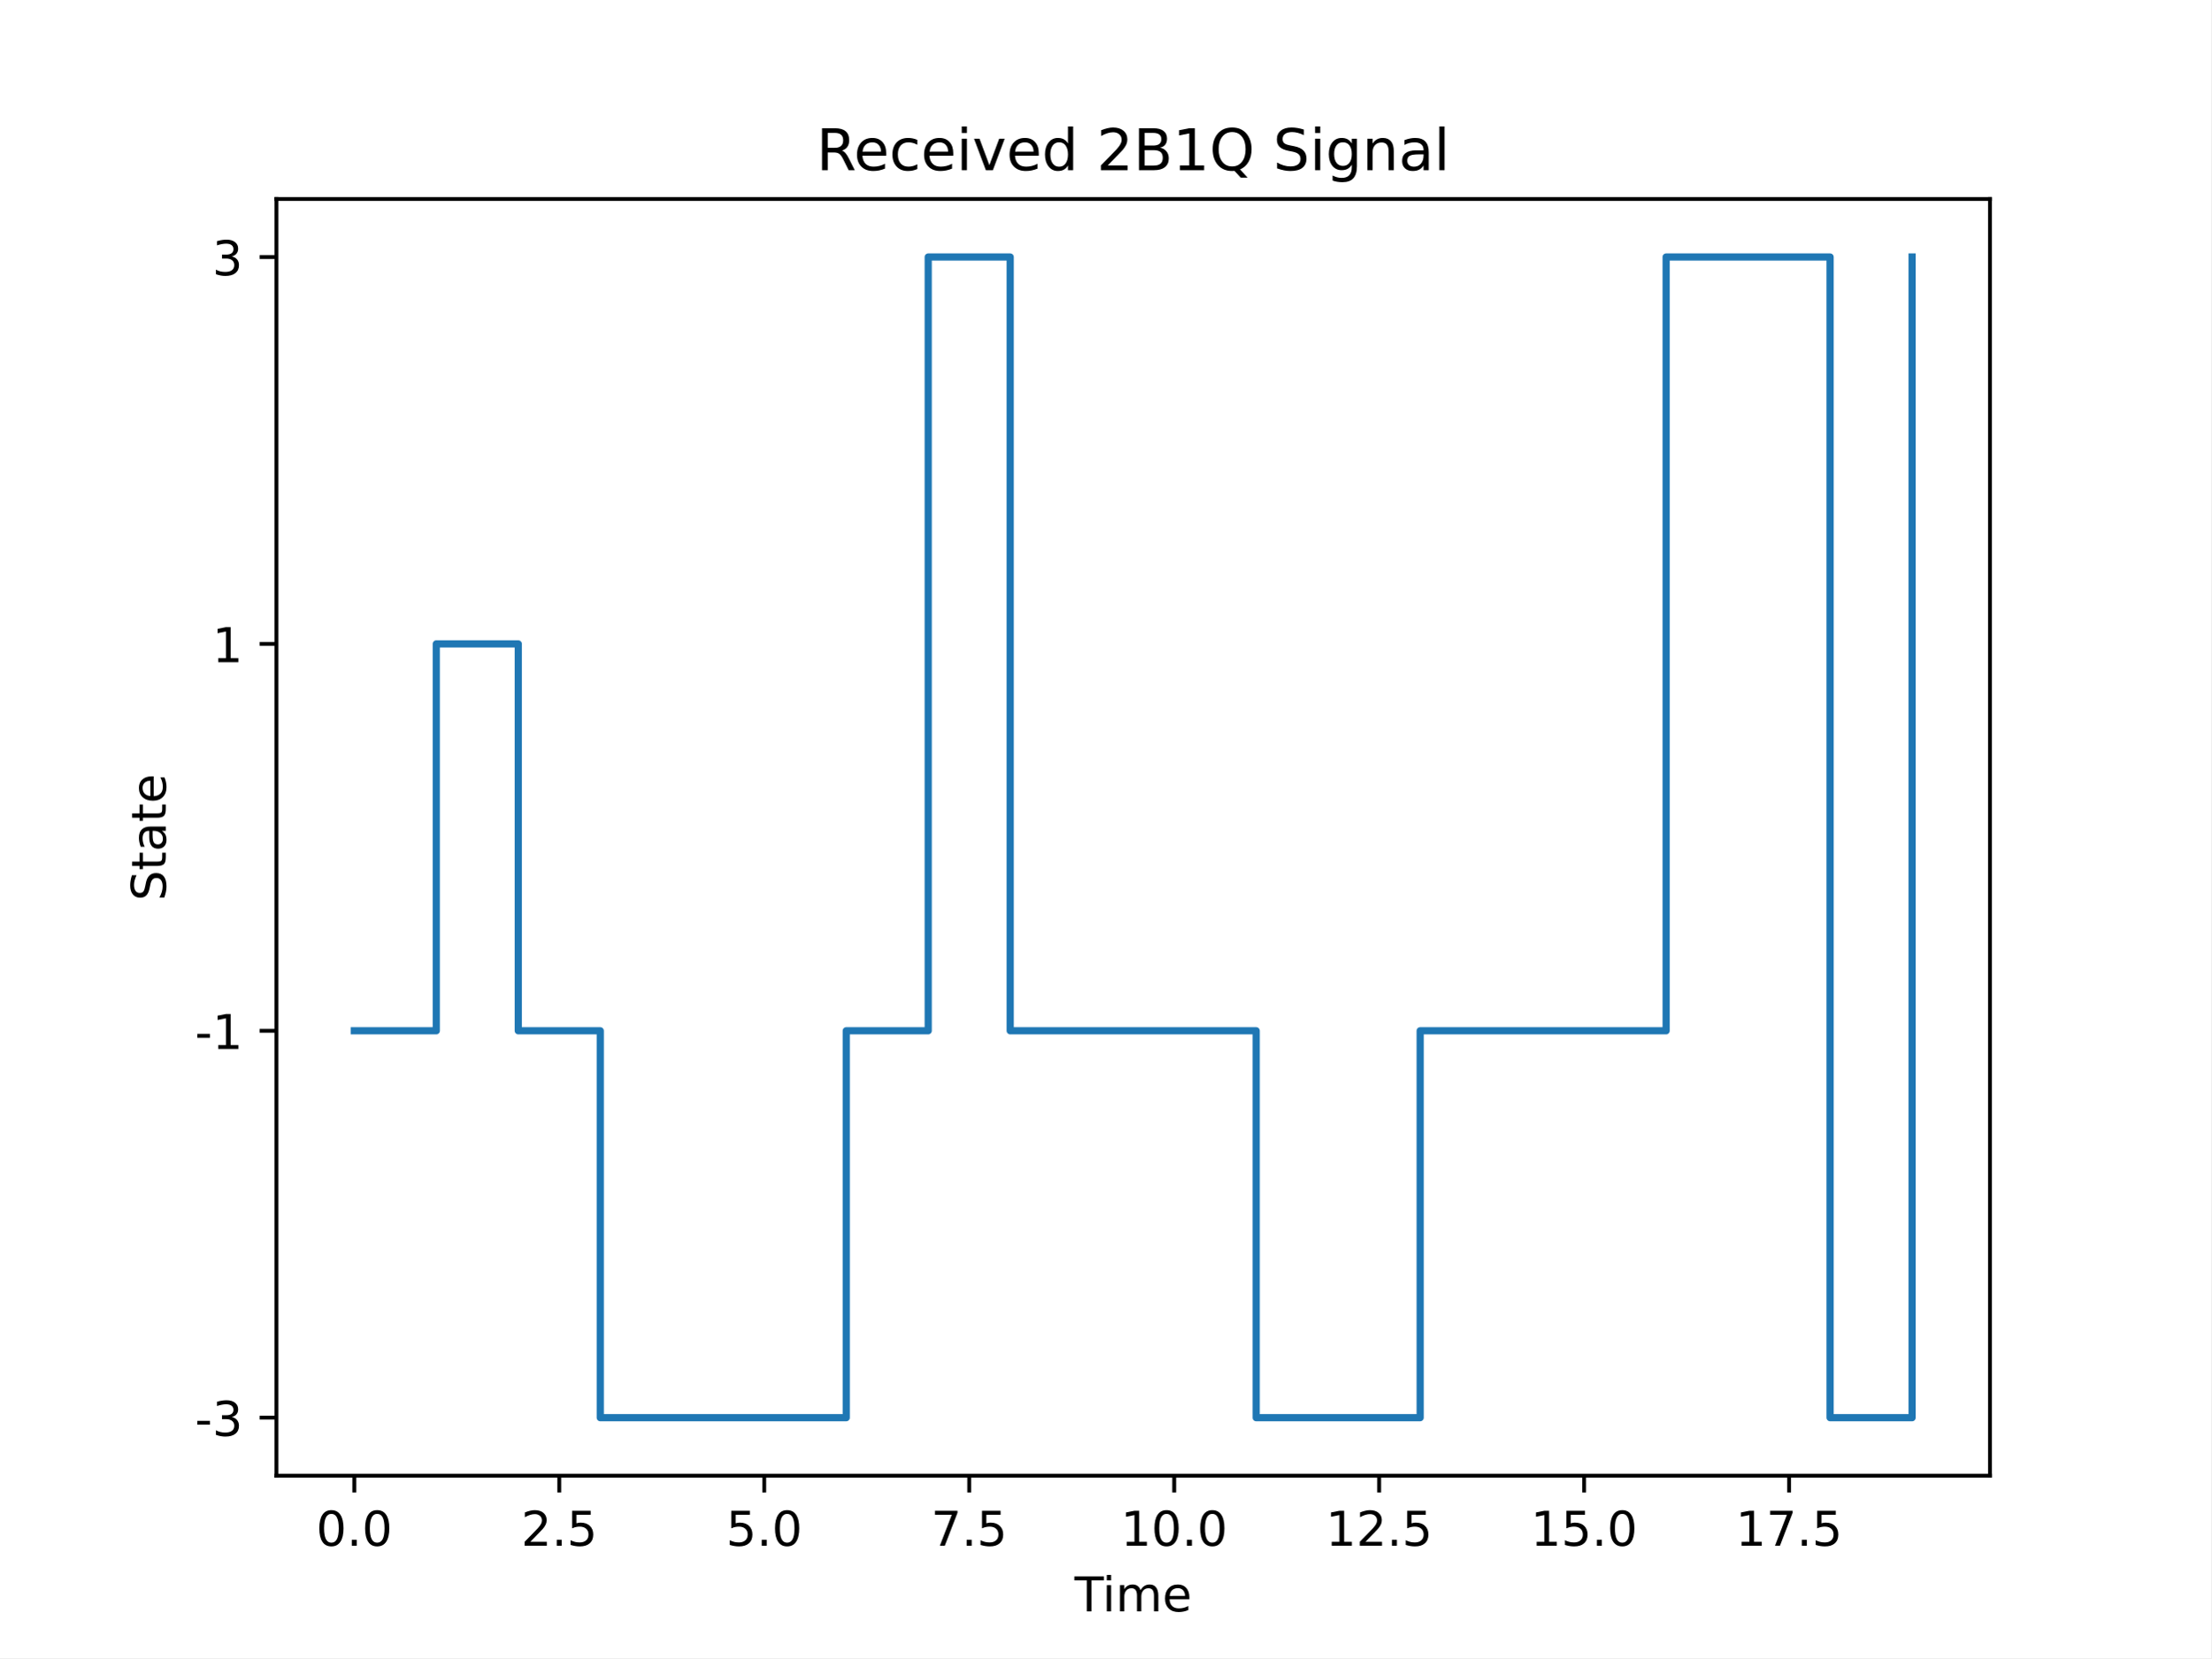
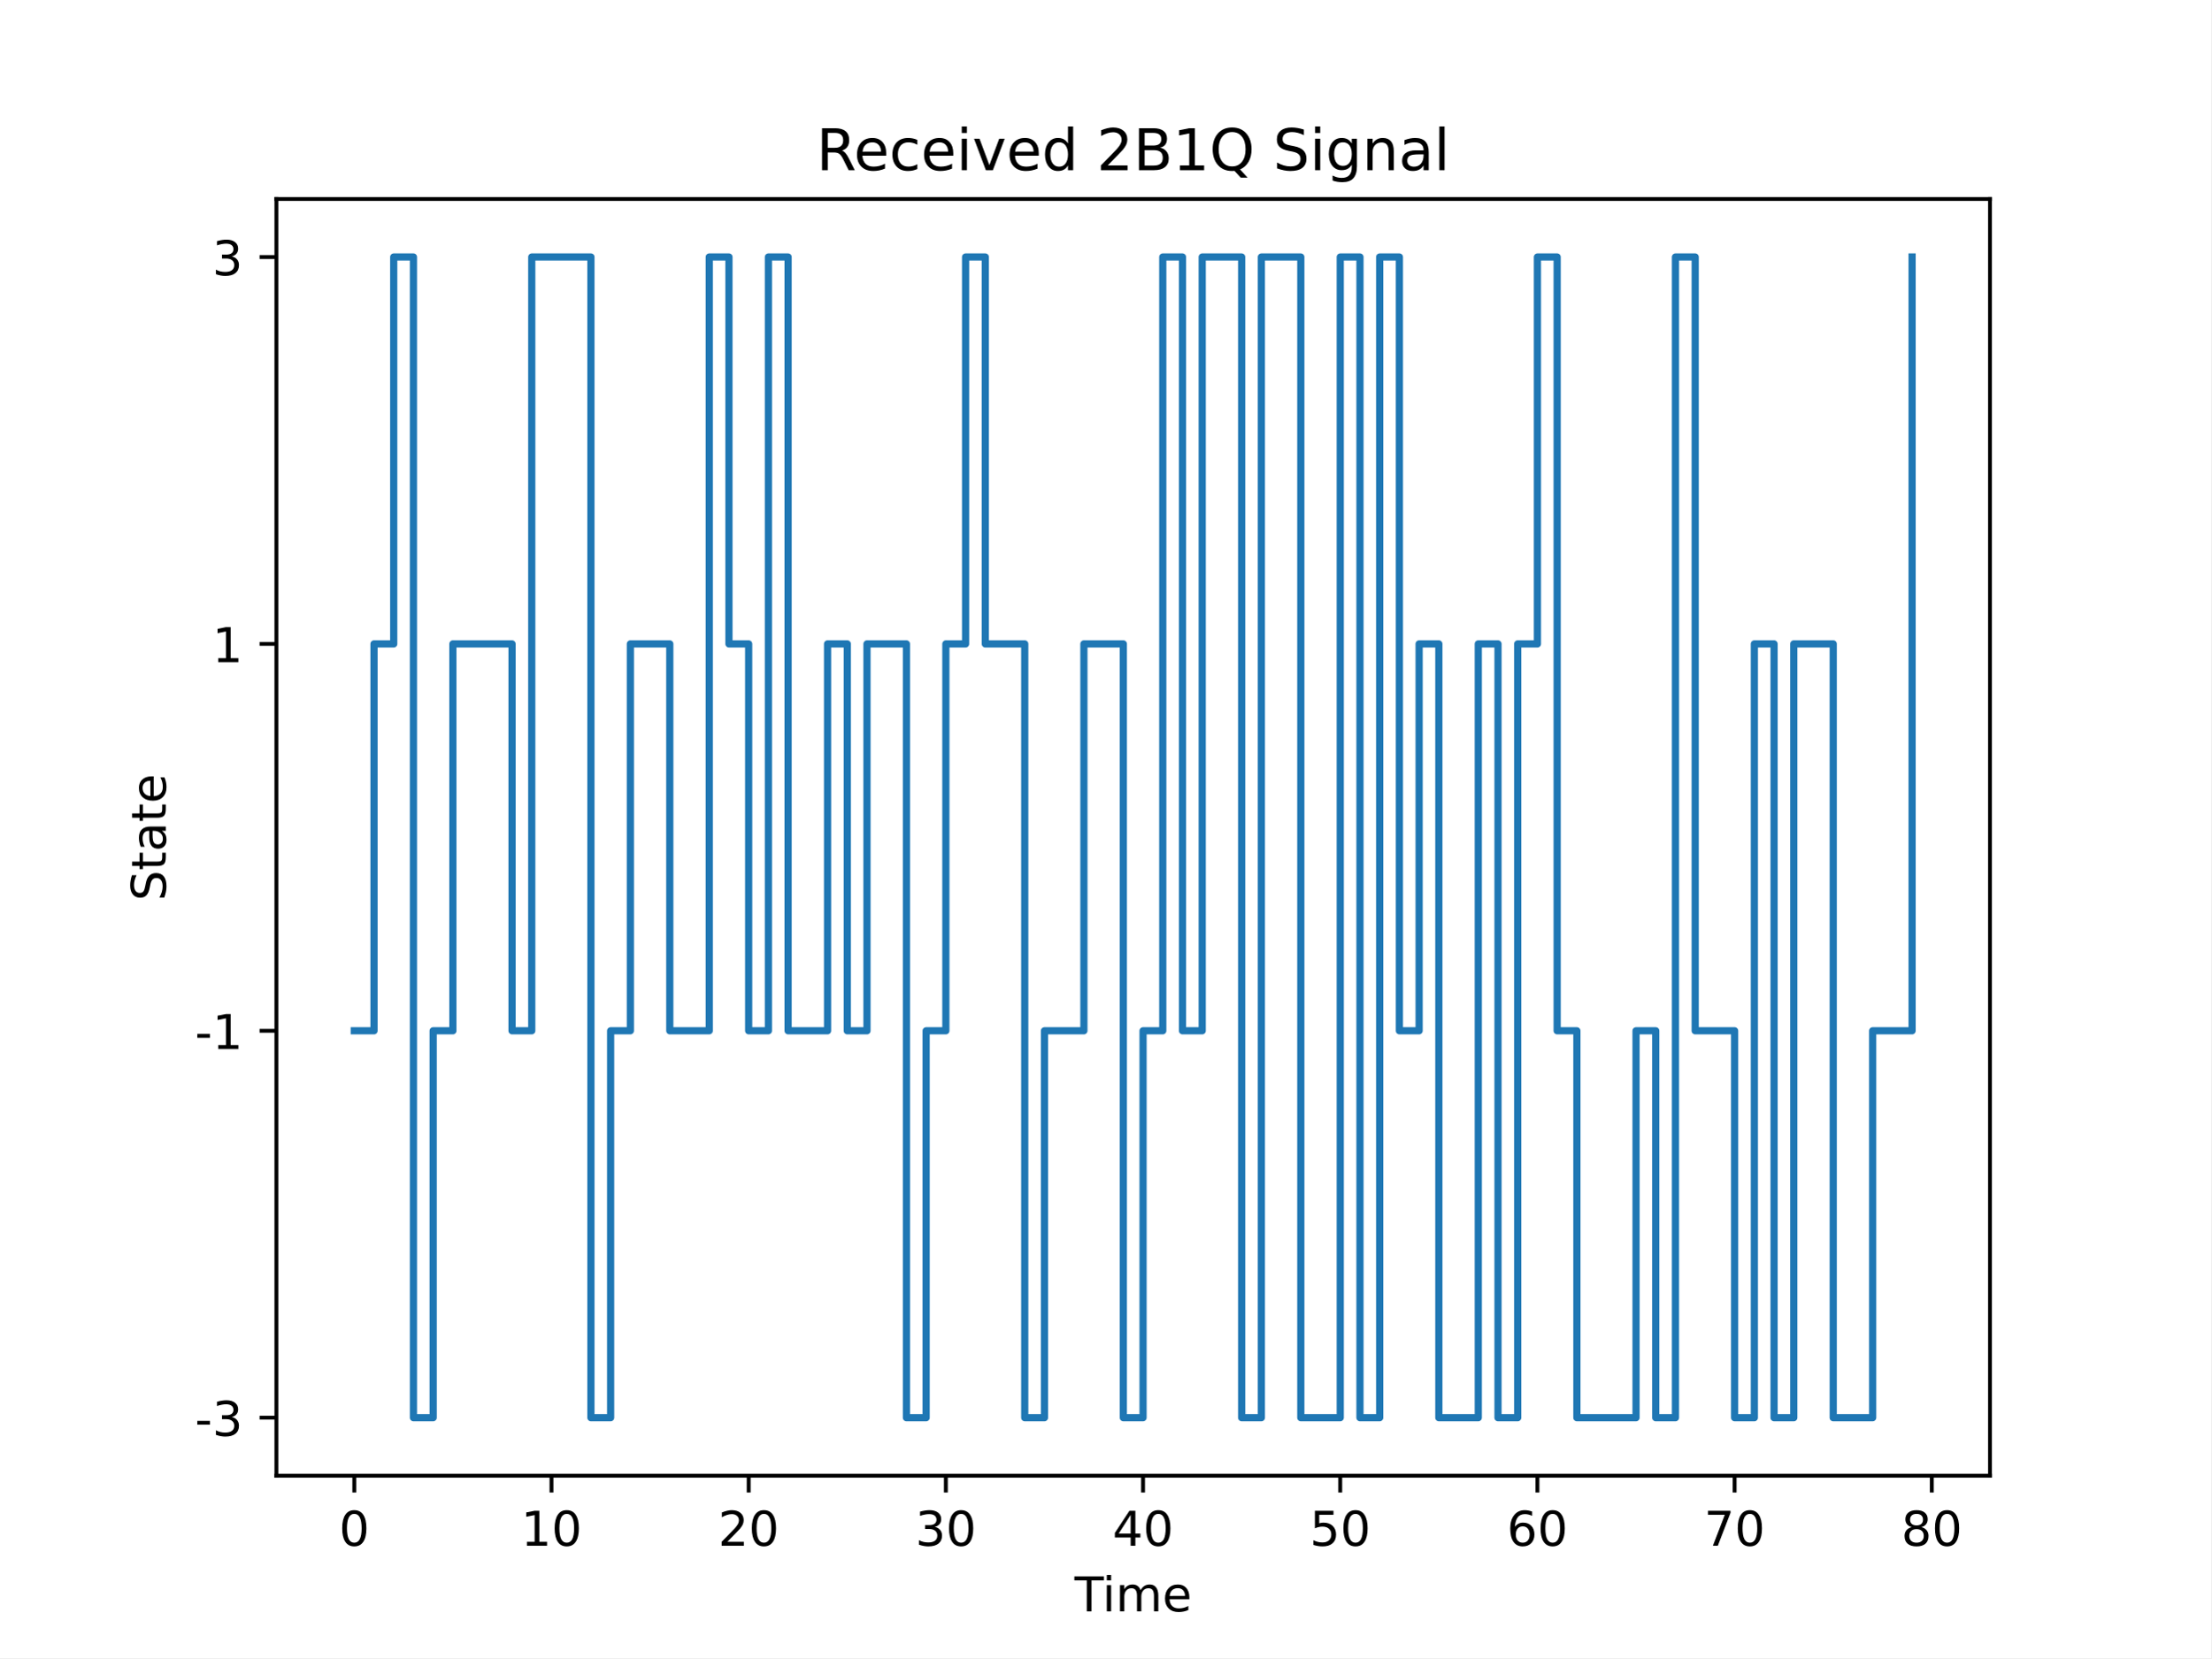
<svg xmlns="http://www.w3.org/2000/svg" xmlns:xlink="http://www.w3.org/1999/xlink" width="460.8pt" height="345.6pt" viewBox="0 0 460.8 345.6" version="1.1">
  <defs>
    <style type="text/css">*{stroke-linejoin: round; stroke-linecap: butt}</style>
  </defs>
  <g id="figure_1">
    <g id="patch_1">
      <path d="M 0 345.6  L 460.8 345.6  L 460.8 0  L 0 0  z " style="fill: #ffffff" />
    </g>
    <g id="axes_1">
      <g id="patch_2">
        <path d="M 57.6 307.584  L 414.72 307.584  L 414.72 41.472  L 57.6 41.472  z " style="fill: #ffffff" />
      </g>
      <g id="matplotlib.axis_1">
        <g id="xtick_1">
          <g id="line2d_1">
            <defs>
-               <path id="m3aebb2de03" d="M 0 0  L 0 3.5  " style="stroke: #000000; stroke-width: 0.8" />
+               <path id="m71702403d8" d="M 0 0  L 0 3.5  " style="stroke: #000000; stroke-width: 0.8" />
            </defs>
            <g>
-               <use xlink:href="#m3aebb2de03" x="73.833" y="307.584" style="stroke: #000000; stroke-width: 0.8" />
+               <use xlink:href="#m71702403d8" x="73.833" y="307.584" style="stroke: #000000; stroke-width: 0.8" />
            </g>
          </g>
          <g id="text_1">
-             <g transform="translate(65.88116 322.1824) scale(0.1 -0.1)">
+             <g transform="translate(70.65148 322.1824) scale(0.1 -0.1)">
              <defs>
                <path id="DejaVuSans-30" d="M 2034 4250  Q 1547 4250 1301 3770  Q 1056 3291 1056 2328  Q 1056 1369 1301 889  Q 1547 409 2034 409  Q 2525 409 2770 889  Q 3016 1369 3016 2328  Q 3016 3291 2770 3770  Q 2525 4250 2034 4250  z M 2034 4750  Q 2819 4750 3233 4129  Q 3647 3509 3647 2328  Q 3647 1150 3233 529  Q 2819 -91 2034 -91  Q 1250 -91 836 529  Q 422 1150 422 2328  Q 422 3509 836 4129  Q 1250 4750 2034 4750  z " transform="scale(0.015625)" />
-                 <path id="DejaVuSans-2e" d="M 684 794  L 1344 794  L 1344 0  L 684 0  L 684 794  z " transform="scale(0.015625)" />
              </defs>
              <use xlink:href="#DejaVuSans-30" />
-               <use xlink:href="#DejaVuSans-2e" transform="translate(63.62305 0)" />
-               <use xlink:href="#DejaVuSans-30" transform="translate(95.41016 0)" />
            </g>
          </g>
        </g>
        <g id="xtick_2">
          <g id="line2d_2">
            <g>
-               <use xlink:href="#m3aebb2de03" x="116.55" y="307.584" style="stroke: #000000; stroke-width: 0.8" />
+               <use xlink:href="#m71702403d8" x="114.928" y="307.584" style="stroke: #000000; stroke-width: 0.8" />
            </g>
          </g>
          <g id="text_2">
-             <g transform="translate(108.5989 322.1824) scale(0.1 -0.1)">
-               <defs>
-                 <path id="DejaVuSans-32" d="M 1228 531  L 3431 531  L 3431 0  L 469 0  L 469 531  Q 828 903 1448 1529  Q 2069 2156 2228 2338  Q 2531 2678 2651 2914  Q 2772 3150 2772 3378  Q 2772 3750 2511 3984  Q 2250 4219 1831 4219  Q 1534 4219 1204 4116  Q 875 4013 500 3803  L 500 4441  Q 881 4594 1212 4672  Q 1544 4750 1819 4750  Q 2544 4750 2975 4387  Q 3406 4025 3406 3419  Q 3406 3131 3298 2873  Q 3191 2616 2906 2266  Q 2828 2175 2409 1742  Q 1991 1309 1228 531  z " transform="scale(0.015625)" />
-                 <path id="DejaVuSans-35" d="M 691 4666  L 3169 4666  L 3169 4134  L 1269 4134  L 1269 2991  Q 1406 3038 1543 3061  Q 1681 3084 1819 3084  Q 2600 3084 3056 2656  Q 3513 2228 3513 1497  Q 3513 744 3044 326  Q 2575 -91 1722 -91  Q 1428 -91 1123 -41  Q 819 9 494 109  L 494 744  Q 775 591 1075 516  Q 1375 441 1709 441  Q 2250 441 2565 725  Q 2881 1009 2881 1497  Q 2881 1984 2565 2268  Q 2250 2553 1709 2553  Q 1456 2553 1204 2497  Q 953 2441 691 2322  L 691 4666  z " transform="scale(0.015625)" />
-               </defs>
-               <use xlink:href="#DejaVuSans-32" />
-               <use xlink:href="#DejaVuSans-2e" transform="translate(63.62305 0)" />
-               <use xlink:href="#DejaVuSans-35" transform="translate(95.41016 0)" />
+             <g transform="translate(108.5657 322.1824) scale(0.1 -0.1)">
+               <defs>
+                 <path id="DejaVuSans-31" d="M 794 531  L 1825 531  L 1825 4091  L 703 3866  L 703 4441  L 1819 4666  L 2450 4666  L 2450 531  L 3481 531  L 3481 0  L 794 0  L 794 531  z " transform="scale(0.015625)" />
+               </defs>
+               <use xlink:href="#DejaVuSans-31" />
+               <use xlink:href="#DejaVuSans-30" transform="translate(63.62305 0)" />
            </g>
          </g>
        </g>
        <g id="xtick_3">
          <g id="line2d_3">
            <g>
-               <use xlink:href="#m3aebb2de03" x="159.268" y="307.584" style="stroke: #000000; stroke-width: 0.8" />
+               <use xlink:href="#m71702403d8" x="156.024" y="307.584" style="stroke: #000000; stroke-width: 0.8" />
            </g>
          </g>
          <g id="text_3">
-             <g transform="translate(151.3166 322.1824) scale(0.1 -0.1)">
-               <use xlink:href="#DejaVuSans-35" />
-               <use xlink:href="#DejaVuSans-2e" transform="translate(63.62305 0)" />
-               <use xlink:href="#DejaVuSans-30" transform="translate(95.41016 0)" />
+             <g transform="translate(149.6613 322.1824) scale(0.1 -0.1)">
+               <defs>
+                 <path id="DejaVuSans-32" d="M 1228 531  L 3431 531  L 3431 0  L 469 0  L 469 531  Q 828 903 1448 1529  Q 2069 2156 2228 2338  Q 2531 2678 2651 2914  Q 2772 3150 2772 3378  Q 2772 3750 2511 3984  Q 2250 4219 1831 4219  Q 1534 4219 1204 4116  Q 875 4013 500 3803  L 500 4441  Q 881 4594 1212 4672  Q 1544 4750 1819 4750  Q 2544 4750 2975 4387  Q 3406 4025 3406 3419  Q 3406 3131 3298 2873  Q 3191 2616 2906 2266  Q 2828 2175 2409 1742  Q 1991 1309 1228 531  z " transform="scale(0.015625)" />
+               </defs>
+               <use xlink:href="#DejaVuSans-32" />
+               <use xlink:href="#DejaVuSans-30" transform="translate(63.62305 0)" />
            </g>
          </g>
        </g>
        <g id="xtick_4">
          <g id="line2d_4">
            <g>
-               <use xlink:href="#m3aebb2de03" x="201.986" y="307.584" style="stroke: #000000; stroke-width: 0.8" />
+               <use xlink:href="#m71702403d8" x="197.119" y="307.584" style="stroke: #000000; stroke-width: 0.8" />
            </g>
          </g>
          <g id="text_4">
-             <g transform="translate(194.0343 322.1824) scale(0.1 -0.1)">
-               <defs>
-                 <path id="DejaVuSans-37" d="M 525 4666  L 3525 4666  L 3525 4397  L 1831 0  L 1172 0  L 2766 4134  L 525 4134  L 525 4666  z " transform="scale(0.015625)" />
-               </defs>
-               <use xlink:href="#DejaVuSans-37" />
-               <use xlink:href="#DejaVuSans-2e" transform="translate(63.62305 0)" />
-               <use xlink:href="#DejaVuSans-35" transform="translate(95.41016 0)" />
+             <g transform="translate(190.7568 322.1824) scale(0.1 -0.1)">
+               <defs>
+                 <path id="DejaVuSans-33" d="M 2597 2516  Q 3050 2419 3304 2112  Q 3559 1806 3559 1356  Q 3559 666 3084 287  Q 2609 -91 1734 -91  Q 1441 -91 1130 -33  Q 819 25 488 141  L 488 750  Q 750 597 1062 519  Q 1375 441 1716 441  Q 2309 441 2620 675  Q 2931 909 2931 1356  Q 2931 1769 2642 2001  Q 2353 2234 1838 2234  L 1294 2234  L 1294 2753  L 1863 2753  Q 2328 2753 2575 2939  Q 2822 3125 2822 3475  Q 2822 3834 2567 4026  Q 2313 4219 1838 4219  Q 1578 4219 1281 4162  Q 984 4106 628 3988  L 628 4550  Q 988 4650 1302 4700  Q 1616 4750 1894 4750  Q 2613 4750 3031 4423  Q 3450 4097 3450 3541  Q 3450 3153 3228 2886  Q 3006 2619 2597 2516  z " transform="scale(0.015625)" />
+               </defs>
+               <use xlink:href="#DejaVuSans-33" />
+               <use xlink:href="#DejaVuSans-30" transform="translate(63.62305 0)" />
            </g>
          </g>
        </g>
        <g id="xtick_5">
          <g id="line2d_5">
            <g>
-               <use xlink:href="#m3aebb2de03" x="244.704" y="307.584" style="stroke: #000000; stroke-width: 0.8" />
+               <use xlink:href="#m71702403d8" x="238.215" y="307.584" style="stroke: #000000; stroke-width: 0.8" />
            </g>
          </g>
          <g id="text_5">
-             <g transform="translate(233.5707 322.1824) scale(0.1 -0.1)">
-               <defs>
-                 <path id="DejaVuSans-31" d="M 794 531  L 1825 531  L 1825 4091  L 703 3866  L 703 4441  L 1819 4666  L 2450 4666  L 2450 531  L 3481 531  L 3481 0  L 794 0  L 794 531  z " transform="scale(0.015625)" />
-               </defs>
-               <use xlink:href="#DejaVuSans-31" />
-               <use xlink:href="#DejaVuSans-30" transform="translate(63.62305 0)" />
-               <use xlink:href="#DejaVuSans-2e" transform="translate(127.2461 0)" />
-               <use xlink:href="#DejaVuSans-30" transform="translate(159.0332 0)" />
+             <g transform="translate(231.8523 322.1824) scale(0.1 -0.1)">
+               <defs>
+                 <path id="DejaVuSans-34" d="M 2419 4116  L 825 1625  L 2419 1625  L 2419 4116  z M 2253 4666  L 3047 4666  L 3047 1625  L 3713 1625  L 3713 1100  L 3047 1100  L 3047 0  L 2419 0  L 2419 1100  L 313 1100  L 313 1709  L 2253 4666  z " transform="scale(0.015625)" />
+               </defs>
+               <use xlink:href="#DejaVuSans-34" />
+               <use xlink:href="#DejaVuSans-30" transform="translate(63.62305 0)" />
            </g>
          </g>
        </g>
        <g id="xtick_6">
          <g id="line2d_6">
            <g>
-               <use xlink:href="#m3aebb2de03" x="287.421" y="307.584" style="stroke: #000000; stroke-width: 0.8" />
+               <use xlink:href="#m71702403d8" x="279.31" y="307.584" style="stroke: #000000; stroke-width: 0.8" />
            </g>
          </g>
          <g id="text_6">
-             <g transform="translate(276.2884 322.1824) scale(0.1 -0.1)">
-               <use xlink:href="#DejaVuSans-31" />
-               <use xlink:href="#DejaVuSans-32" transform="translate(63.62305 0)" />
-               <use xlink:href="#DejaVuSans-2e" transform="translate(127.2461 0)" />
-               <use xlink:href="#DejaVuSans-35" transform="translate(159.0332 0)" />
+             <g transform="translate(272.9478 322.1824) scale(0.1 -0.1)">
+               <defs>
+                 <path id="DejaVuSans-35" d="M 691 4666  L 3169 4666  L 3169 4134  L 1269 4134  L 1269 2991  Q 1406 3038 1543 3061  Q 1681 3084 1819 3084  Q 2600 3084 3056 2656  Q 3513 2228 3513 1497  Q 3513 744 3044 326  Q 2575 -91 1722 -91  Q 1428 -91 1123 -41  Q 819 9 494 109  L 494 744  Q 775 591 1075 516  Q 1375 441 1709 441  Q 2250 441 2565 725  Q 2881 1009 2881 1497  Q 2881 1984 2565 2268  Q 2250 2553 1709 2553  Q 1456 2553 1204 2497  Q 953 2441 691 2322  L 691 4666  z " transform="scale(0.015625)" />
+               </defs>
+               <use xlink:href="#DejaVuSans-35" />
+               <use xlink:href="#DejaVuSans-30" transform="translate(63.62305 0)" />
            </g>
          </g>
        </g>
        <g id="xtick_7">
          <g id="line2d_7">
            <g>
-               <use xlink:href="#m3aebb2de03" x="330.139" y="307.584" style="stroke: #000000; stroke-width: 0.8" />
+               <use xlink:href="#m71702403d8" x="320.406" y="307.584" style="stroke: #000000; stroke-width: 0.8" />
            </g>
          </g>
          <g id="text_7">
-             <g transform="translate(319.0061 322.1824) scale(0.1 -0.1)">
-               <use xlink:href="#DejaVuSans-31" />
-               <use xlink:href="#DejaVuSans-35" transform="translate(63.62305 0)" />
-               <use xlink:href="#DejaVuSans-2e" transform="translate(127.2461 0)" />
-               <use xlink:href="#DejaVuSans-30" transform="translate(159.0332 0)" />
+             <g transform="translate(314.0433 322.1824) scale(0.1 -0.1)">
+               <defs>
+                 <path id="DejaVuSans-36" d="M 2113 2584  Q 1688 2584 1439 2293  Q 1191 2003 1191 1497  Q 1191 994 1439 701  Q 1688 409 2113 409  Q 2538 409 2786 701  Q 3034 994 3034 1497  Q 3034 2003 2786 2293  Q 2538 2584 2113 2584  z M 3366 4563  L 3366 3988  Q 3128 4100 2886 4159  Q 2644 4219 2406 4219  Q 1781 4219 1451 3797  Q 1122 3375 1075 2522  Q 1259 2794 1537 2939  Q 1816 3084 2150 3084  Q 2853 3084 3261 2657  Q 3669 2231 3669 1497  Q 3669 778 3244 343  Q 2819 -91 2113 -91  Q 1303 -91 875 529  Q 447 1150 447 2328  Q 447 3434 972 4092  Q 1497 4750 2381 4750  Q 2619 4750 2861 4703  Q 3103 4656 3366 4563  z " transform="scale(0.015625)" />
+               </defs>
+               <use xlink:href="#DejaVuSans-36" />
+               <use xlink:href="#DejaVuSans-30" transform="translate(63.62305 0)" />
            </g>
          </g>
        </g>
        <g id="xtick_8">
          <g id="line2d_8">
            <g>
-               <use xlink:href="#m3aebb2de03" x="372.857" y="307.584" style="stroke: #000000; stroke-width: 0.8" />
+               <use xlink:href="#m71702403d8" x="361.501" y="307.584" style="stroke: #000000; stroke-width: 0.8" />
            </g>
          </g>
          <g id="text_8">
-             <g transform="translate(361.7238 322.1824) scale(0.1 -0.1)">
-               <use xlink:href="#DejaVuSans-31" />
-               <use xlink:href="#DejaVuSans-37" transform="translate(63.62305 0)" />
-               <use xlink:href="#DejaVuSans-2e" transform="translate(127.2461 0)" />
-               <use xlink:href="#DejaVuSans-35" transform="translate(159.0332 0)" />
-             </g>
-           </g>
-         </g>
-         <g id="text_9">
+             <g transform="translate(355.1388 322.1824) scale(0.1 -0.1)">
+               <defs>
+                 <path id="DejaVuSans-37" d="M 525 4666  L 3525 4666  L 3525 4397  L 1831 0  L 1172 0  L 2766 4134  L 525 4134  L 525 4666  z " transform="scale(0.015625)" />
+               </defs>
+               <use xlink:href="#DejaVuSans-37" />
+               <use xlink:href="#DejaVuSans-30" transform="translate(63.62305 0)" />
+             </g>
+           </g>
+         </g>
+         <g id="xtick_9">
+           <g id="line2d_9">
+             <g>
+               <use xlink:href="#m71702403d8" x="402.597" y="307.584" style="stroke: #000000; stroke-width: 0.8" />
+             </g>
+           </g>
+           <g id="text_9">
+             <g transform="translate(396.2343 322.1824) scale(0.1 -0.1)">
+               <defs>
+                 <path id="DejaVuSans-38" d="M 2034 2216  Q 1584 2216 1326 1975  Q 1069 1734 1069 1313  Q 1069 891 1326 650  Q 1584 409 2034 409  Q 2484 409 2743 651  Q 3003 894 3003 1313  Q 3003 1734 2745 1975  Q 2488 2216 2034 2216  z M 1403 2484  Q 997 2584 770 2862  Q 544 3141 544 3541  Q 544 4100 942 4425  Q 1341 4750 2034 4750  Q 2731 4750 3128 4425  Q 3525 4100 3525 3541  Q 3525 3141 3298 2862  Q 3072 2584 2669 2484  Q 3125 2378 3379 2068  Q 3634 1759 3634 1313  Q 3634 634 3220 271  Q 2806 -91 2034 -91  Q 1263 -91 848 271  Q 434 634 434 1313  Q 434 1759 690 2068  Q 947 2378 1403 2484  z M 1172 3481  Q 1172 3119 1398 2916  Q 1625 2713 2034 2713  Q 2441 2713 2670 2916  Q 2900 3119 2900 3481  Q 2900 3844 2670 4047  Q 2441 4250 2034 4250  Q 1625 4250 1398 4047  Q 1172 3844 1172 3481  z " transform="scale(0.015625)" />
+               </defs>
+               <use xlink:href="#DejaVuSans-38" />
+               <use xlink:href="#DejaVuSans-30" transform="translate(63.62305 0)" />
+             </g>
+           </g>
+         </g>
+         <g id="text_10">
          <g transform="translate(223.9264 335.8606) scale(0.1 -0.1)">
            <defs>
              <path id="DejaVuSans-54" d="M -19 4666  L 3928 4666  L 3928 4134  L 2272 4134  L 2272 0  L 1638 0  L 1638 4134  L -19 4134  L -19 4666  z " transform="scale(0.015625)" />
              <path id="DejaVuSans-69" d="M 603 3500  L 1178 3500  L 1178 0  L 603 0  L 603 3500  z M 603 4863  L 1178 4863  L 1178 4134  L 603 4134  L 603 4863  z " transform="scale(0.015625)" />
              <path id="DejaVuSans-6d" d="M 3328 2828  Q 3544 3216 3844 3400  Q 4144 3584 4550 3584  Q 5097 3584 5394 3201  Q 5691 2819 5691 2113  L 5691 0  L 5113 0  L 5113 2094  Q 5113 2597 4934 2840  Q 4756 3084 4391 3084  Q 3944 3084 3684 2787  Q 3425 2491 3425 1978  L 3425 0  L 2847 0  L 2847 2094  Q 2847 2600 2669 2842  Q 2491 3084 2119 3084  Q 1678 3084 1418 2786  Q 1159 2488 1159 1978  L 1159 0  L 581 0  L 581 3500  L 1159 3500  L 1159 2956  Q 1356 3278 1631 3431  Q 1906 3584 2284 3584  Q 2666 3584 2933 3390  Q 3200 3197 3328 2828  z " transform="scale(0.015625)" />
              <path id="DejaVuSans-65" d="M 3597 1894  L 3597 1613  L 953 1613  Q 991 1019 1311 708  Q 1631 397 2203 397  Q 2534 397 2845 478  Q 3156 559 3463 722  L 3463 178  Q 3153 47 2828 -22  Q 2503 -91 2169 -91  Q 1331 -91 842 396  Q 353 884 353 1716  Q 353 2575 817 3079  Q 1281 3584 2069 3584  Q 2775 3584 3186 3129  Q 3597 2675 3597 1894  z M 3022 2063  Q 3016 2534 2758 2815  Q 2500 3097 2075 3097  Q 1594 3097 1305 2825  Q 1016 2553 972 2059  L 3022 2063  z " transform="scale(0.015625)" />
            </defs>
            <use xlink:href="#DejaVuSans-54" />
            <use xlink:href="#DejaVuSans-69" transform="translate(57.95898 0)" />
            <use xlink:href="#DejaVuSans-6d" transform="translate(85.74219 0)" />
            <use xlink:href="#DejaVuSans-65" transform="translate(183.1543 0)" />
          </g>
        </g>
      </g>
      <g id="matplotlib.axis_2">
        <g id="ytick_1">
-           <g id="line2d_9">
+           <g id="line2d_10">
            <defs>
-               <path id="m186001abf4" d="M 0 0  L -3.5 0  " style="stroke: #000000; stroke-width: 0.8" />
+               <path id="meb428b0ece" d="M 0 0  L -3.5 0  " style="stroke: #000000; stroke-width: 0.8" />
            </defs>
            <g>
-               <use xlink:href="#m186001abf4" x="57.6" y="295.488" style="stroke: #000000; stroke-width: 0.8" />
-             </g>
-           </g>
-           <g id="text_10">
+               <use xlink:href="#meb428b0ece" x="57.6" y="295.488" style="stroke: #000000; stroke-width: 0.8" />
+             </g>
+           </g>
+           <g id="text_11">
            <g transform="translate(40.62969 299.2872) scale(0.1 -0.1)">
              <defs>
                <path id="DejaVuSans-2d" d="M 313 2009  L 1997 2009  L 1997 1497  L 313 1497  L 313 2009  z " transform="scale(0.015625)" />
-                 <path id="DejaVuSans-33" d="M 2597 2516  Q 3050 2419 3304 2112  Q 3559 1806 3559 1356  Q 3559 666 3084 287  Q 2609 -91 1734 -91  Q 1441 -91 1130 -33  Q 819 25 488 141  L 488 750  Q 750 597 1062 519  Q 1375 441 1716 441  Q 2309 441 2620 675  Q 2931 909 2931 1356  Q 2931 1769 2642 2001  Q 2353 2234 1838 2234  L 1294 2234  L 1294 2753  L 1863 2753  Q 2328 2753 2575 2939  Q 2822 3125 2822 3475  Q 2822 3834 2567 4026  Q 2313 4219 1838 4219  Q 1578 4219 1281 4162  Q 984 4106 628 3988  L 628 4550  Q 988 4650 1302 4700  Q 1616 4750 1894 4750  Q 2613 4750 3031 4423  Q 3450 4097 3450 3541  Q 3450 3153 3228 2886  Q 3006 2619 2597 2516  z " transform="scale(0.015625)" />
              </defs>
              <use xlink:href="#DejaVuSans-2d" />
              <use xlink:href="#DejaVuSans-33" transform="translate(36.08398 0)" />
            </g>
          </g>
        </g>
        <g id="ytick_2">
-           <g id="line2d_10">
-             <g>
-               <use xlink:href="#m186001abf4" x="57.6" y="214.848" style="stroke: #000000; stroke-width: 0.8" />
-             </g>
-           </g>
-           <g id="text_11">
+           <g id="line2d_11">
+             <g>
+               <use xlink:href="#meb428b0ece" x="57.6" y="214.848" style="stroke: #000000; stroke-width: 0.8" />
+             </g>
+           </g>
+           <g id="text_12">
            <g transform="translate(40.62969 218.6472) scale(0.1 -0.1)">
              <use xlink:href="#DejaVuSans-2d" />
              <use xlink:href="#DejaVuSans-31" transform="translate(36.08398 0)" />
            </g>
          </g>
        </g>
        <g id="ytick_3">
-           <g id="line2d_11">
-             <g>
-               <use xlink:href="#m186001abf4" x="57.6" y="134.208" style="stroke: #000000; stroke-width: 0.8" />
-             </g>
-           </g>
-           <g id="text_12">
+           <g id="line2d_12">
+             <g>
+               <use xlink:href="#meb428b0ece" x="57.6" y="134.208" style="stroke: #000000; stroke-width: 0.8" />
+             </g>
+           </g>
+           <g id="text_13">
            <g transform="translate(44.2375 138.0072) scale(0.1 -0.1)">
              <use xlink:href="#DejaVuSans-31" />
            </g>
          </g>
        </g>
        <g id="ytick_4">
-           <g id="line2d_12">
-             <g>
-               <use xlink:href="#m186001abf4" x="57.6" y="53.568" style="stroke: #000000; stroke-width: 0.8" />
-             </g>
-           </g>
-           <g id="text_13">
+           <g id="line2d_13">
+             <g>
+               <use xlink:href="#meb428b0ece" x="57.6" y="53.568" style="stroke: #000000; stroke-width: 0.8" />
+             </g>
+           </g>
+           <g id="text_14">
            <g transform="translate(44.2375 57.36722) scale(0.1 -0.1)">
              <use xlink:href="#DejaVuSans-33" />
            </g>
          </g>
        </g>
-         <g id="text_14">
+         <g id="text_15">
          <g transform="translate(34.55 187.7632) rotate(-90) scale(0.1 -0.1)">
            <defs>
              <path id="DejaVuSans-53" d="M 3425 4513  L 3425 3897  Q 3066 4069 2747 4153  Q 2428 4238 2131 4238  Q 1616 4238 1336 4038  Q 1056 3838 1056 3469  Q 1056 3159 1242 3001  Q 1428 2844 1947 2747  L 2328 2669  Q 3034 2534 3370 2195  Q 3706 1856 3706 1288  Q 3706 609 3251 259  Q 2797 -91 1919 -91  Q 1588 -91 1214 -16  Q 841 59 441 206  L 441 856  Q 825 641 1194 531  Q 1563 422 1919 422  Q 2459 422 2753 634  Q 3047 847 3047 1241  Q 3047 1584 2836 1778  Q 2625 1972 2144 2069  L 1759 2144  Q 1053 2284 737 2584  Q 422 2884 422 3419  Q 422 4038 858 4394  Q 1294 4750 2059 4750  Q 2388 4750 2728 4690  Q 3069 4631 3425 4513  z " transform="scale(0.015625)" />
              <path id="DejaVuSans-74" d="M 1172 4494  L 1172 3500  L 2356 3500  L 2356 3053  L 1172 3053  L 1172 1153  Q 1172 725 1289 603  Q 1406 481 1766 481  L 2356 481  L 2356 0  L 1766 0  Q 1100 0 847 248  Q 594 497 594 1153  L 594 3053  L 172 3053  L 172 3500  L 594 3500  L 594 4494  L 1172 4494  z " transform="scale(0.015625)" />
              <path id="DejaVuSans-61" d="M 2194 1759  Q 1497 1759 1228 1600  Q 959 1441 959 1056  Q 959 750 1161 570  Q 1363 391 1709 391  Q 2188 391 2477 730  Q 2766 1069 2766 1631  L 2766 1759  L 2194 1759  z M 3341 1997  L 3341 0  L 2766 0  L 2766 531  Q 2569 213 2275 61  Q 1981 -91 1556 -91  Q 1019 -91 701 211  Q 384 513 384 1019  Q 384 1609 779 1909  Q 1175 2209 1959 2209  L 2766 2209  L 2766 2266  Q 2766 2663 2505 2880  Q 2244 3097 1772 3097  Q 1472 3097 1187 3025  Q 903 2953 641 2809  L 641 3341  Q 956 3463 1253 3523  Q 1550 3584 1831 3584  Q 2591 3584 2966 3190  Q 3341 2797 3341 1997  z " transform="scale(0.015625)" />
            </defs>
            <use xlink:href="#DejaVuSans-53" />
            <use xlink:href="#DejaVuSans-74" transform="translate(63.47656 0)" />
            <use xlink:href="#DejaVuSans-61" transform="translate(102.6855 0)" />
            <use xlink:href="#DejaVuSans-74" transform="translate(163.9648 0)" />
            <use xlink:href="#DejaVuSans-65" transform="translate(203.1738 0)" />
          </g>
        </g>
      </g>
-       <g id="line2d_13">
-         <path d="M 73.833 214.848  L 90.92 214.848  L 90.92 134.208  L 108.007 134.208  L 108.007 214.848  L 125.094 214.848  L 125.094 295.488  L 142.181 295.488  L 142.181 295.488  L 159.268 295.488  L 159.268 295.488  L 176.355 295.488  L 176.355 214.848  L 193.442 214.848  L 193.442 53.568  L 210.529 53.568  L 210.529 214.848  L 227.616 214.848  L 227.616 214.848  L 244.704 214.848  L 244.704 214.848  L 261.791 214.848  L 261.791 295.488  L 278.878 295.488  L 278.878 295.488  L 295.965 295.488  L 295.965 214.848  L 313.052 214.848  L 313.052 214.848  L 330.139 214.848  L 330.139 214.848  L 347.226 214.848  L 347.226 53.568  L 364.313 53.568  L 364.313 53.568  L 381.4 53.568  L 381.4 295.488  L 398.487 295.488  L 398.487 53.568  " clip-path="url(#pa7b27d215d)" style="fill: none; stroke: #1f77b4; stroke-width: 1.5; stroke-linecap: square" />
+       <g id="line2d_14">
+         <path d="M 73.833 214.848  L 77.942 214.848  L 77.942 134.208  L 82.052 134.208  L 82.052 53.568  L 86.161 53.568  L 86.161 295.488  L 90.271 295.488  L 90.271 214.848  L 94.38 214.848  L 94.38 134.208  L 106.709 134.208  L 106.709 214.848  L 110.819 214.848  L 110.819 53.568  L 123.147 53.568  L 123.147 295.488  L 127.257 295.488  L 127.257 214.848  L 131.366 214.848  L 131.366 134.208  L 139.586 134.208  L 139.586 214.848  L 147.805 214.848  L 147.805 53.568  L 151.914 53.568  L 151.914 134.208  L 156.024 134.208  L 156.024 214.848  L 160.133 214.848  L 160.133 53.568  L 164.243 53.568  L 164.243 214.848  L 172.462 214.848  L 172.462 134.208  L 176.572 134.208  L 176.572 214.848  L 180.681 214.848  L 180.681 134.208  L 188.9 134.208  L 188.9 295.488  L 193.01 295.488  L 193.01 214.848  L 197.119 214.848  L 197.119 134.208  L 201.229 134.208  L 201.229 53.568  L 205.338 53.568  L 205.338 134.208  L 213.557 134.208  L 213.557 295.488  L 217.667 295.488  L 217.667 214.848  L 225.886 214.848  L 225.886 134.208  L 234.105 134.208  L 234.105 295.488  L 238.215 295.488  L 238.215 214.848  L 242.324 214.848  L 242.324 53.568  L 246.434 53.568  L 246.434 214.848  L 250.543 214.848  L 250.543 53.568  L 258.763 53.568  L 258.763 295.488  L 262.872 295.488  L 262.872 53.568  L 271.091 53.568  L 271.091 295.488  L 279.31 295.488  L 279.31 53.568  L 283.42 53.568  L 283.42 295.488  L 287.529 295.488  L 287.529 53.568  L 291.639 53.568  L 291.639 214.848  L 295.748 214.848  L 295.748 134.208  L 299.858 134.208  L 299.858 295.488  L 308.077 295.488  L 308.077 134.208  L 312.187 134.208  L 312.187 295.488  L 316.296 295.488  L 316.296 134.208  L 320.406 134.208  L 320.406 53.568  L 324.515 53.568  L 324.515 214.848  L 328.625 214.848  L 328.625 295.488  L 340.954 295.488  L 340.954 214.848  L 345.063 214.848  L 345.063 295.488  L 349.173 295.488  L 349.173 53.568  L 353.282 53.568  L 353.282 214.848  L 361.501 214.848  L 361.501 295.488  L 365.611 295.488  L 365.611 134.208  L 369.72 134.208  L 369.72 295.488  L 373.83 295.488  L 373.83 134.208  L 382.049 134.208  L 382.049 295.488  L 390.268 295.488  L 390.268 214.848  L 398.487 214.848  L 398.487 53.568  L 398.487 53.568  " clip-path="url(#p85fabb7581)" style="fill: none; stroke: #1f77b4; stroke-width: 1.5; stroke-linecap: square" />
      </g>
      <g id="patch_3">
        <path d="M 57.6 307.584  L 57.6 41.472  " style="fill: none; stroke: #000000; stroke-width: 0.8; stroke-linejoin: miter; stroke-linecap: square" />
      </g>
      <g id="patch_4">
        <path d="M 414.72 307.584  L 414.72 41.472  " style="fill: none; stroke: #000000; stroke-width: 0.8; stroke-linejoin: miter; stroke-linecap: square" />
      </g>
      <g id="patch_5">
        <path d="M 57.6 307.584  L 414.72 307.584  " style="fill: none; stroke: #000000; stroke-width: 0.8; stroke-linejoin: miter; stroke-linecap: square" />
      </g>
      <g id="patch_6">
        <path d="M 57.6 41.472  L 414.72 41.472  " style="fill: none; stroke: #000000; stroke-width: 0.8; stroke-linejoin: miter; stroke-linecap: square" />
      </g>
-       <g id="text_15">
+       <g id="text_16">
        <g transform="translate(170.1394 35.472) scale(0.12 -0.12)">
          <defs>
            <path id="DejaVuSans-52" d="M 2841 2188  Q 3044 2119 3236 1894  Q 3428 1669 3622 1275  L 4263 0  L 3584 0  L 2988 1197  Q 2756 1666 2539 1819  Q 2322 1972 1947 1972  L 1259 1972  L 1259 0  L 628 0  L 628 4666  L 2053 4666  Q 2853 4666 3247 4331  Q 3641 3997 3641 3322  Q 3641 2881 3436 2590  Q 3231 2300 2841 2188  z M 1259 4147  L 1259 2491  L 2053 2491  Q 2509 2491 2742 2702  Q 2975 2913 2975 3322  Q 2975 3731 2742 3939  Q 2509 4147 2053 4147  L 1259 4147  z " transform="scale(0.015625)" />
            <path id="DejaVuSans-63" d="M 3122 3366  L 3122 2828  Q 2878 2963 2633 3030  Q 2388 3097 2138 3097  Q 1578 3097 1268 2742  Q 959 2388 959 1747  Q 959 1106 1268 751  Q 1578 397 2138 397  Q 2388 397 2633 464  Q 2878 531 3122 666  L 3122 134  Q 2881 22 2623 -34  Q 2366 -91 2075 -91  Q 1284 -91 818 406  Q 353 903 353 1747  Q 353 2603 823 3093  Q 1294 3584 2113 3584  Q 2378 3584 2631 3529  Q 2884 3475 3122 3366  z " transform="scale(0.015625)" />
            <path id="DejaVuSans-76" d="M 191 3500  L 800 3500  L 1894 563  L 2988 3500  L 3597 3500  L 2284 0  L 1503 0  L 191 3500  z " transform="scale(0.015625)" />
            <path id="DejaVuSans-64" d="M 2906 2969  L 2906 4863  L 3481 4863  L 3481 0  L 2906 0  L 2906 525  Q 2725 213 2448 61  Q 2172 -91 1784 -91  Q 1150 -91 751 415  Q 353 922 353 1747  Q 353 2572 751 3078  Q 1150 3584 1784 3584  Q 2172 3584 2448 3432  Q 2725 3281 2906 2969  z M 947 1747  Q 947 1113 1208 752  Q 1469 391 1925 391  Q 2381 391 2643 752  Q 2906 1113 2906 1747  Q 2906 2381 2643 2742  Q 2381 3103 1925 3103  Q 1469 3103 1208 2742  Q 947 2381 947 1747  z " transform="scale(0.015625)" />
            <path id="DejaVuSans-20" transform="scale(0.015625)" />
            <path id="DejaVuSans-42" d="M 1259 2228  L 1259 519  L 2272 519  Q 2781 519 3026 730  Q 3272 941 3272 1375  Q 3272 1813 3026 2020  Q 2781 2228 2272 2228  L 1259 2228  z M 1259 4147  L 1259 2741  L 2194 2741  Q 2656 2741 2882 2914  Q 3109 3088 3109 3444  Q 3109 3797 2882 3972  Q 2656 4147 2194 4147  L 1259 4147  z M 628 4666  L 2241 4666  Q 2963 4666 3353 4366  Q 3744 4066 3744 3513  Q 3744 3084 3544 2831  Q 3344 2578 2956 2516  Q 3422 2416 3680 2098  Q 3938 1781 3938 1306  Q 3938 681 3513 340  Q 3088 0 2303 0  L 628 0  L 628 4666  z " transform="scale(0.015625)" />
            <path id="DejaVuSans-51" d="M 2522 4238  Q 1834 4238 1429 3725  Q 1025 3213 1025 2328  Q 1025 1447 1429 934  Q 1834 422 2522 422  Q 3209 422 3611 934  Q 4013 1447 4013 2328  Q 4013 3213 3611 3725  Q 3209 4238 2522 4238  z M 3406 84  L 4238 -825  L 3475 -825  L 2784 -78  Q 2681 -84 2626 -87  Q 2572 -91 2522 -91  Q 1538 -91 948 567  Q 359 1225 359 2328  Q 359 3434 948 4092  Q 1538 4750 2522 4750  Q 3503 4750 4090 4092  Q 4678 3434 4678 2328  Q 4678 1516 4351 937  Q 4025 359 3406 84  z " transform="scale(0.015625)" />
            <path id="DejaVuSans-67" d="M 2906 1791  Q 2906 2416 2648 2759  Q 2391 3103 1925 3103  Q 1463 3103 1205 2759  Q 947 2416 947 1791  Q 947 1169 1205 825  Q 1463 481 1925 481  Q 2391 481 2648 825  Q 2906 1169 2906 1791  z M 3481 434  Q 3481 -459 3084 -895  Q 2688 -1331 1869 -1331  Q 1566 -1331 1297 -1286  Q 1028 -1241 775 -1147  L 775 -588  Q 1028 -725 1275 -790  Q 1522 -856 1778 -856  Q 2344 -856 2625 -561  Q 2906 -266 2906 331  L 2906 616  Q 2728 306 2450 153  Q 2172 0 1784 0  Q 1141 0 747 490  Q 353 981 353 1791  Q 353 2603 747 3093  Q 1141 3584 1784 3584  Q 2172 3584 2450 3431  Q 2728 3278 2906 2969  L 2906 3500  L 3481 3500  L 3481 434  z " transform="scale(0.015625)" />
            <path id="DejaVuSans-6e" d="M 3513 2113  L 3513 0  L 2938 0  L 2938 2094  Q 2938 2591 2744 2837  Q 2550 3084 2163 3084  Q 1697 3084 1428 2787  Q 1159 2491 1159 1978  L 1159 0  L 581 0  L 581 3500  L 1159 3500  L 1159 2956  Q 1366 3272 1645 3428  Q 1925 3584 2291 3584  Q 2894 3584 3203 3211  Q 3513 2838 3513 2113  z " transform="scale(0.015625)" />
            <path id="DejaVuSans-6c" d="M 603 4863  L 1178 4863  L 1178 0  L 603 0  L 603 4863  z " transform="scale(0.015625)" />
          </defs>
          <use xlink:href="#DejaVuSans-52" />
          <use xlink:href="#DejaVuSans-65" transform="translate(64.98242 0)" />
          <use xlink:href="#DejaVuSans-63" transform="translate(126.5059 0)" />
          <use xlink:href="#DejaVuSans-65" transform="translate(181.4863 0)" />
          <use xlink:href="#DejaVuSans-69" transform="translate(243.0098 0)" />
          <use xlink:href="#DejaVuSans-76" transform="translate(270.793 0)" />
          <use xlink:href="#DejaVuSans-65" transform="translate(329.9727 0)" />
          <use xlink:href="#DejaVuSans-64" transform="translate(391.4961 0)" />
          <use xlink:href="#DejaVuSans-20" transform="translate(454.9727 0)" />
          <use xlink:href="#DejaVuSans-32" transform="translate(486.7598 0)" />
          <use xlink:href="#DejaVuSans-42" transform="translate(550.3828 0)" />
          <use xlink:href="#DejaVuSans-31" transform="translate(618.9863 0)" />
          <use xlink:href="#DejaVuSans-51" transform="translate(682.6094 0)" />
          <use xlink:href="#DejaVuSans-20" transform="translate(761.3203 0)" />
          <use xlink:href="#DejaVuSans-53" transform="translate(793.1074 0)" />
          <use xlink:href="#DejaVuSans-69" transform="translate(856.584 0)" />
          <use xlink:href="#DejaVuSans-67" transform="translate(884.3672 0)" />
          <use xlink:href="#DejaVuSans-6e" transform="translate(947.8438 0)" />
          <use xlink:href="#DejaVuSans-61" transform="translate(1011.223 0)" />
          <use xlink:href="#DejaVuSans-6c" transform="translate(1072.502 0)" />
        </g>
      </g>
    </g>
  </g>
  <defs>
-     <clipPath id="pa7b27d215d">
+     <clipPath id="p85fabb7581">
      <rect x="57.6" y="41.472" width="357.12" height="266.112" />
    </clipPath>
  </defs>
</svg>
